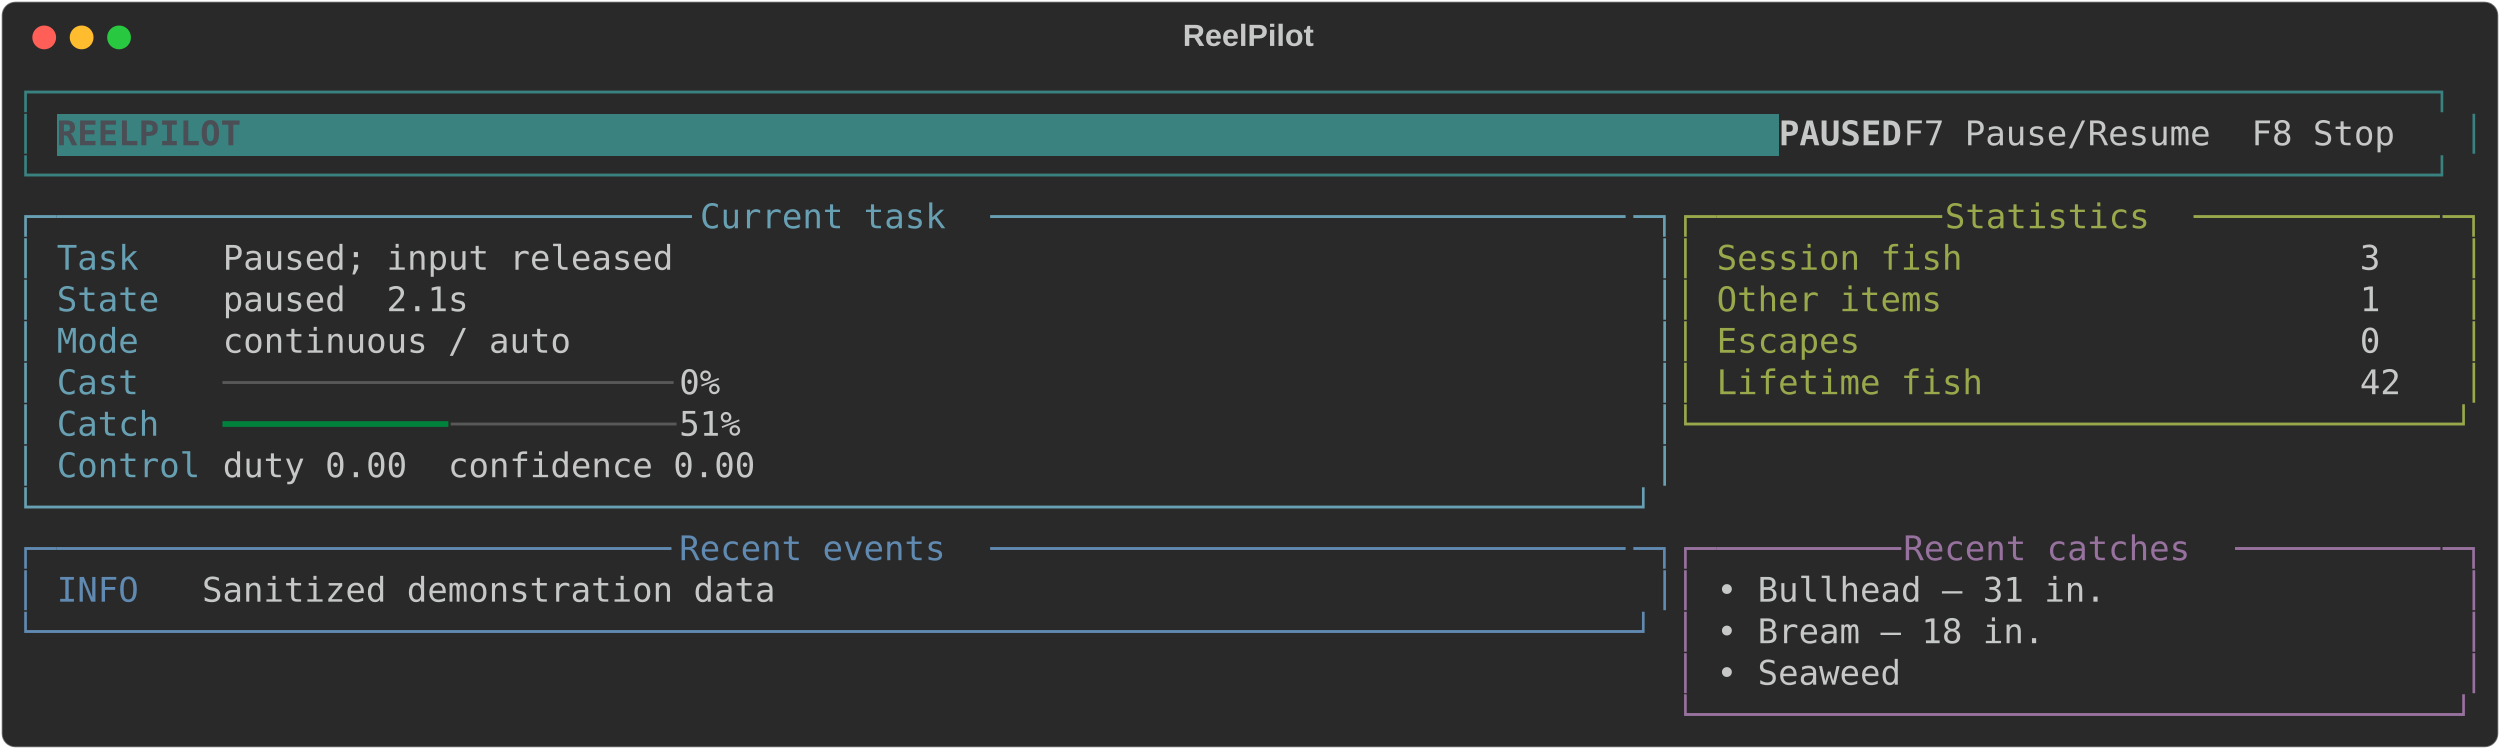
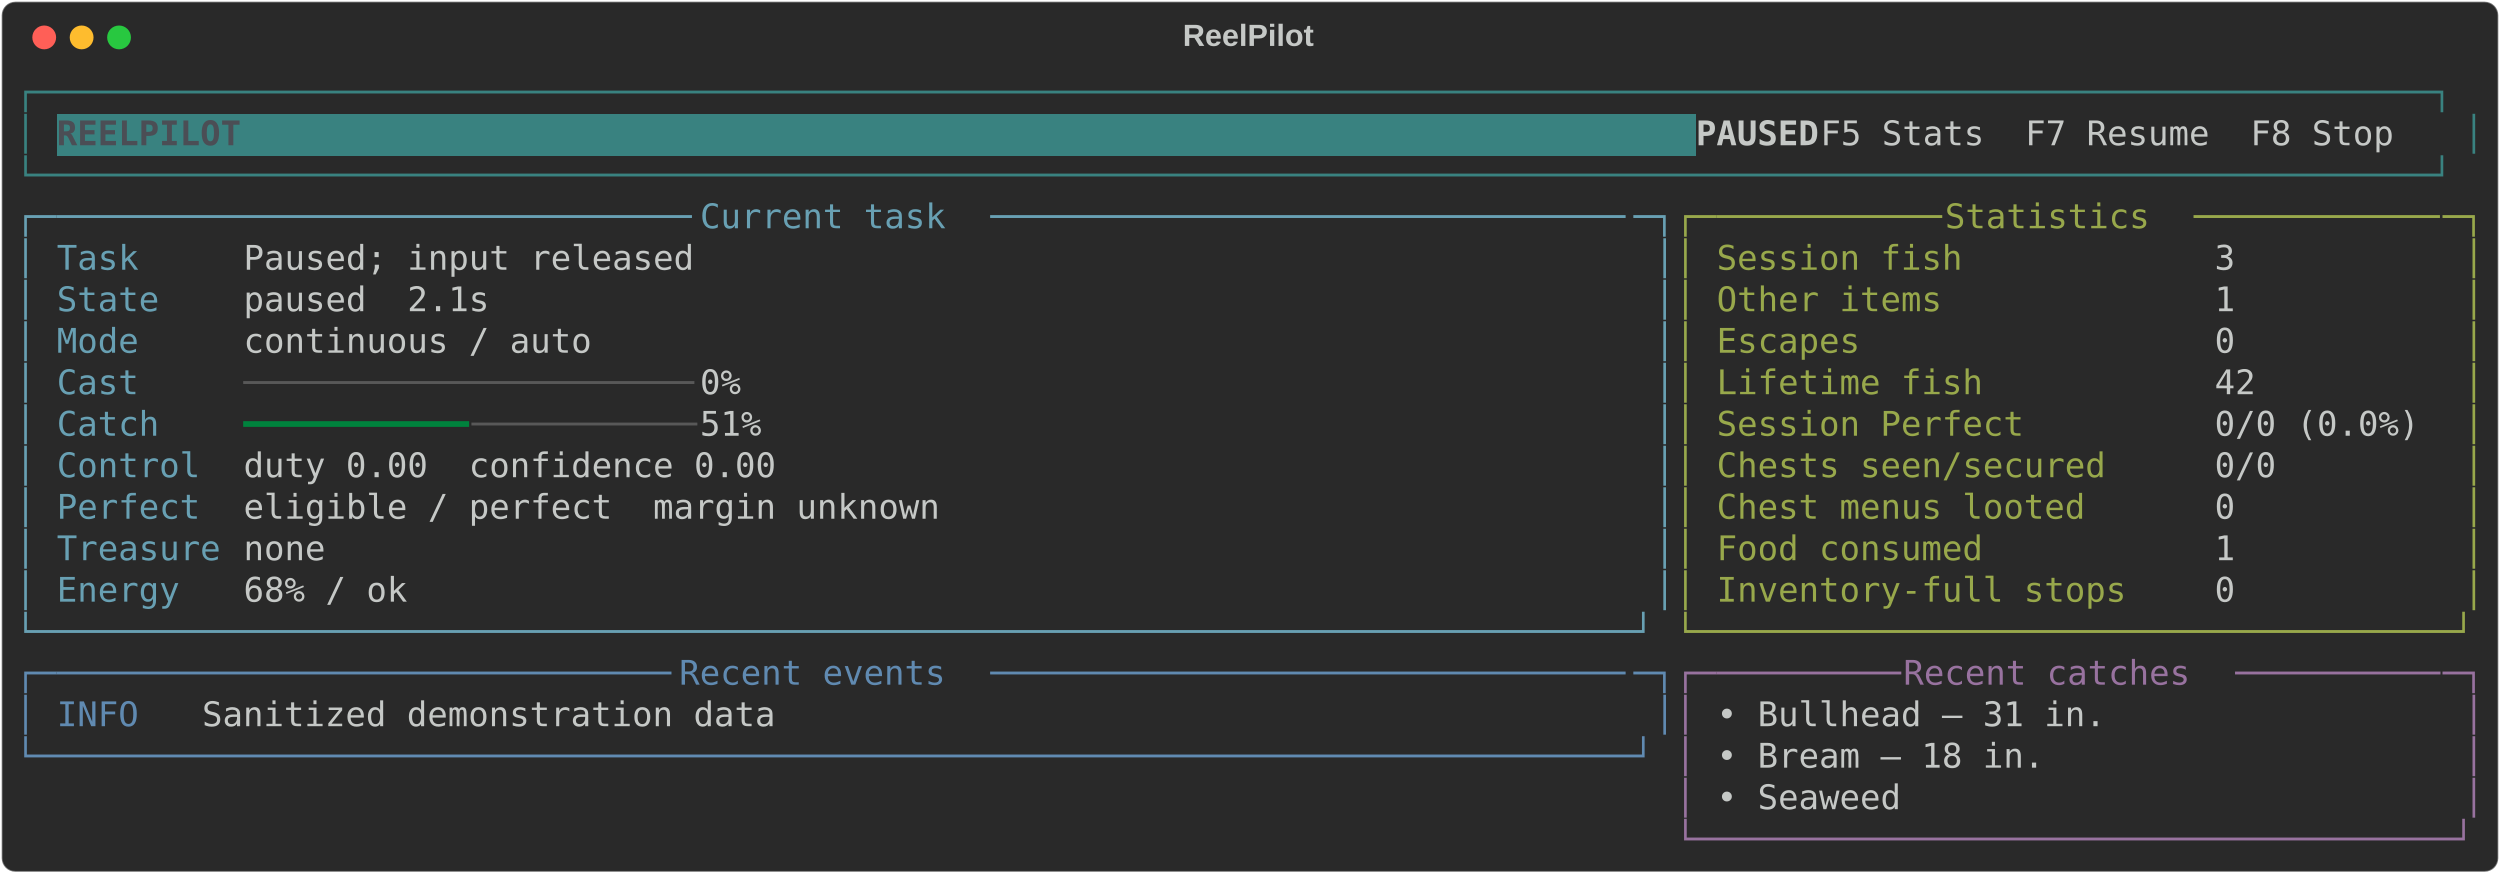
- <svg xmlns="http://www.w3.org/2000/svg" class="rich-terminal" viewBox="0 0 1470 440.4">
+ <svg xmlns="http://www.w3.org/2000/svg" class="rich-terminal" viewBox="0 0 1470 513.6">
  <style>

    @font-face {
        font-family: "Fira Code";
        src: local("FiraCode-Regular"),
                url("https://cdnjs.cloudflare.com/ajax/libs/firacode/6.2.0/woff2/FiraCode-Regular.woff2") format("woff2"),
                url("https://cdnjs.cloudflare.com/ajax/libs/firacode/6.2.0/woff/FiraCode-Regular.woff") format("woff");
        font-style: normal;
        font-weight: 400;
    }
    @font-face {
        font-family: "Fira Code";
        src: local("FiraCode-Bold"),
                url("https://cdnjs.cloudflare.com/ajax/libs/firacode/6.2.0/woff2/FiraCode-Bold.woff2") format("woff2"),
                url("https://cdnjs.cloudflare.com/ajax/libs/firacode/6.2.0/woff/FiraCode-Bold.woff") format("woff");
        font-style: bold;
        font-weight: 700;
    }

-     .terminal-2161328260-matrix {
+     .terminal-19793752-matrix {
        font-family: Fira Code, monospace;
        font-size: 20px;
        line-height: 24.4px;
        font-variant-east-asian: full-width;
    }

-     .terminal-2161328260-title {
+     .terminal-19793752-title {
        font-size: 18px;
        font-weight: bold;
        font-family: arial;
    }

-     .terminal-2161328260-r1 { fill: #398280 }
- .terminal-2161328260-r2 { fill: #c5c8c6 }
- .terminal-2161328260-r3 { fill: #4b4e55;font-weight: bold }
- .terminal-2161328260-r4 { fill: #c5c8c6;font-weight: bold }
- .terminal-2161328260-r5 { fill: #68a0b3 }
- .terminal-2161328260-r6 { fill: #98a84b }
- .terminal-2161328260-r7 { fill: #585858 }
- .terminal-2161328260-r8 { fill: #00823d }
- .terminal-2161328260-r9 { fill: #608ab1 }
- .terminal-2161328260-r10 { fill: #98729f }
+     .terminal-19793752-r1 { fill: #398280 }
+ .terminal-19793752-r2 { fill: #c5c8c6 }
+ .terminal-19793752-r3 { fill: #4b4e55;font-weight: bold }
+ .terminal-19793752-r4 { fill: #c5c8c6;font-weight: bold }
+ .terminal-19793752-r5 { fill: #68a0b3 }
+ .terminal-19793752-r6 { fill: #98a84b }
+ .terminal-19793752-r7 { fill: #585858 }
+ .terminal-19793752-r8 { fill: #00823d }
+ .terminal-19793752-r9 { fill: #608ab1 }
+ .terminal-19793752-r10 { fill: #98729f }
    </style>
  <defs>
-     <clipPath id="terminal-2161328260-clip-terminal">
-       <rect x="0" y="0" width="1450.8" height="389.4" />
-     </clipPath>
-     <clipPath id="terminal-2161328260-line-0">
+     <clipPath id="terminal-19793752-clip-terminal">
+       <rect x="0" y="0" width="1450.8" height="462.6" />
+     </clipPath>
+     <clipPath id="terminal-19793752-line-0">
      <rect x="0" y="1.5" width="1451.8" height="24.65" />
    </clipPath>
-     <clipPath id="terminal-2161328260-line-1">
+     <clipPath id="terminal-19793752-line-1">
      <rect x="0" y="25.9" width="1451.8" height="24.65" />
    </clipPath>
-     <clipPath id="terminal-2161328260-line-2">
+     <clipPath id="terminal-19793752-line-2">
      <rect x="0" y="50.3" width="1451.8" height="24.65" />
    </clipPath>
-     <clipPath id="terminal-2161328260-line-3">
+     <clipPath id="terminal-19793752-line-3">
      <rect x="0" y="74.7" width="1451.8" height="24.65" />
    </clipPath>
-     <clipPath id="terminal-2161328260-line-4">
+     <clipPath id="terminal-19793752-line-4">
      <rect x="0" y="99.1" width="1451.8" height="24.65" />
    </clipPath>
-     <clipPath id="terminal-2161328260-line-5">
+     <clipPath id="terminal-19793752-line-5">
      <rect x="0" y="123.5" width="1451.8" height="24.65" />
    </clipPath>
-     <clipPath id="terminal-2161328260-line-6">
+     <clipPath id="terminal-19793752-line-6">
      <rect x="0" y="147.9" width="1451.8" height="24.65" />
    </clipPath>
-     <clipPath id="terminal-2161328260-line-7">
+     <clipPath id="terminal-19793752-line-7">
      <rect x="0" y="172.3" width="1451.8" height="24.65" />
    </clipPath>
-     <clipPath id="terminal-2161328260-line-8">
+     <clipPath id="terminal-19793752-line-8">
      <rect x="0" y="196.7" width="1451.8" height="24.65" />
    </clipPath>
-     <clipPath id="terminal-2161328260-line-9">
+     <clipPath id="terminal-19793752-line-9">
      <rect x="0" y="221.1" width="1451.8" height="24.65" />
    </clipPath>
-     <clipPath id="terminal-2161328260-line-10">
+     <clipPath id="terminal-19793752-line-10">
      <rect x="0" y="245.5" width="1451.8" height="24.65" />
    </clipPath>
-     <clipPath id="terminal-2161328260-line-11">
+     <clipPath id="terminal-19793752-line-11">
      <rect x="0" y="269.9" width="1451.8" height="24.65" />
    </clipPath>
-     <clipPath id="terminal-2161328260-line-12">
+     <clipPath id="terminal-19793752-line-12">
      <rect x="0" y="294.3" width="1451.8" height="24.65" />
    </clipPath>
-     <clipPath id="terminal-2161328260-line-13">
+     <clipPath id="terminal-19793752-line-13">
      <rect x="0" y="318.7" width="1451.8" height="24.65" />
    </clipPath>
-     <clipPath id="terminal-2161328260-line-14">
+     <clipPath id="terminal-19793752-line-14">
      <rect x="0" y="343.1" width="1451.8" height="24.65" />
    </clipPath>
+     <clipPath id="terminal-19793752-line-15">
+       <rect x="0" y="367.5" width="1451.8" height="24.65" />
+     </clipPath>
+     <clipPath id="terminal-19793752-line-16">
+       <rect x="0" y="391.9" width="1451.8" height="24.65" />
+     </clipPath>
+     <clipPath id="terminal-19793752-line-17">
+       <rect x="0" y="416.3" width="1451.8" height="24.65" />
+     </clipPath>
  </defs>
-   <rect fill="#292929" stroke="rgba(255,255,255,0.35)" stroke-width="1" x="1" y="1" width="1468" height="438.4" rx="8" />
-   <text class="terminal-2161328260-title" fill="#c5c8c6" text-anchor="middle" x="734" y="27">ReelPilot</text>
+   <rect fill="#292929" stroke="rgba(255,255,255,0.35)" stroke-width="1" x="1" y="1" width="1468" height="511.6" rx="8" />
+   <text class="terminal-19793752-title" fill="#c5c8c6" text-anchor="middle" x="734" y="27">ReelPilot</text>
  <g transform="translate(26,22)">
    <circle cx="0" cy="0" r="7" fill="#ff5f57" />
    <circle cx="22" cy="0" r="7" fill="#febc2e" />
    <circle cx="44" cy="0" r="7" fill="#28c840" />
  </g>
-   <g transform="translate(9, 41)" clip-path="url(#terminal-2161328260-clip-terminal)">
-     <rect fill="#398280" x="24.4" y="25.9" width="1012.6" height="24.65" shape-rendering="crispEdges" />
-     <g class="terminal-2161328260-matrix">
-       <text class="terminal-2161328260-r1" x="0" y="20" textLength="1451.8" clip-path="url(#terminal-2161328260-line-0)">┌─────────────────────────────────────────────────────────────────────────────────────────────────────────────────────┐</text>
-       <text class="terminal-2161328260-r2" x="1451.8" y="20" textLength="12.2" clip-path="url(#terminal-2161328260-line-0)">
- </text>
-       <text class="terminal-2161328260-r1" x="0" y="44.4" textLength="12.2" clip-path="url(#terminal-2161328260-line-1)">│</text>
-       <text class="terminal-2161328260-r3" x="24.4" y="44.4" textLength="1012.6" clip-path="url(#terminal-2161328260-line-1)"> REELPILOT                                                                         </text>
-       <text class="terminal-2161328260-r4" x="1037" y="44.4" textLength="73.2" clip-path="url(#terminal-2161328260-line-1)">PAUSED</text>
-       <text class="terminal-2161328260-r2" x="1110.2" y="44.4" textLength="317.2" clip-path="url(#terminal-2161328260-line-1)">  F7 Pause/Resume  F8 Stop</text>
-       <text class="terminal-2161328260-r1" x="1439.6" y="44.4" textLength="12.2" clip-path="url(#terminal-2161328260-line-1)">│</text>
-       <text class="terminal-2161328260-r2" x="1451.8" y="44.4" textLength="12.2" clip-path="url(#terminal-2161328260-line-1)">
- </text>
-       <text class="terminal-2161328260-r1" x="0" y="68.8" textLength="1451.8" clip-path="url(#terminal-2161328260-line-2)">└─────────────────────────────────────────────────────────────────────────────────────────────────────────────────────┘</text>
-       <text class="terminal-2161328260-r2" x="1451.8" y="68.8" textLength="12.2" clip-path="url(#terminal-2161328260-line-2)">
- </text>
-       <text class="terminal-2161328260-r5" x="0" y="93.2" textLength="24.4" clip-path="url(#terminal-2161328260-line-3)">┌─</text>
-       <text class="terminal-2161328260-r5" x="24.4" y="93.2" textLength="378.2" clip-path="url(#terminal-2161328260-line-3)">───────────────────────────────</text>
-       <text class="terminal-2161328260-r5" x="402.6" y="93.2" textLength="170.8" clip-path="url(#terminal-2161328260-line-3)"> Current task </text>
-       <text class="terminal-2161328260-r5" x="573.4" y="93.2" textLength="378.2" clip-path="url(#terminal-2161328260-line-3)">───────────────────────────────</text>
-       <text class="terminal-2161328260-r5" x="951.6" y="93.2" textLength="24.4" clip-path="url(#terminal-2161328260-line-3)">─┐</text>
-       <text class="terminal-2161328260-r6" x="976" y="93.2" textLength="24.4" clip-path="url(#terminal-2161328260-line-3)">┌─</text>
-       <text class="terminal-2161328260-r6" x="1000.4" y="93.2" textLength="134.2" clip-path="url(#terminal-2161328260-line-3)">───────────</text>
-       <text class="terminal-2161328260-r6" x="1134.6" y="93.2" textLength="146.4" clip-path="url(#terminal-2161328260-line-3)"> Statistics </text>
-       <text class="terminal-2161328260-r6" x="1281" y="93.2" textLength="146.4" clip-path="url(#terminal-2161328260-line-3)">────────────</text>
-       <text class="terminal-2161328260-r6" x="1427.4" y="93.2" textLength="24.4" clip-path="url(#terminal-2161328260-line-3)">─┐</text>
-       <text class="terminal-2161328260-r2" x="1451.8" y="93.2" textLength="12.2" clip-path="url(#terminal-2161328260-line-3)">
- </text>
-       <text class="terminal-2161328260-r5" x="0" y="117.6" textLength="12.2" clip-path="url(#terminal-2161328260-line-4)">│</text>
-       <text class="terminal-2161328260-r5" x="24.4" y="117.6" textLength="85.4" clip-path="url(#terminal-2161328260-line-4)">Task   </text>
-       <text class="terminal-2161328260-r2" x="122" y="117.6" textLength="829.6" clip-path="url(#terminal-2161328260-line-4)">Paused; input released                                              </text>
-       <text class="terminal-2161328260-r5" x="963.8" y="117.6" textLength="12.2" clip-path="url(#terminal-2161328260-line-4)">│</text>
-       <text class="terminal-2161328260-r6" x="976" y="117.6" textLength="12.2" clip-path="url(#terminal-2161328260-line-4)">│</text>
-       <text class="terminal-2161328260-r6" x="1000.4" y="117.6" textLength="366" clip-path="url(#terminal-2161328260-line-4)">Session fish                  </text>
-       <text class="terminal-2161328260-r2" x="1378.6" y="117.6" textLength="48.8" clip-path="url(#terminal-2161328260-line-4)">   3</text>
-       <text class="terminal-2161328260-r6" x="1439.6" y="117.6" textLength="12.2" clip-path="url(#terminal-2161328260-line-4)">│</text>
-       <text class="terminal-2161328260-r2" x="1451.8" y="117.6" textLength="12.2" clip-path="url(#terminal-2161328260-line-4)">
- </text>
-       <text class="terminal-2161328260-r5" x="0" y="142" textLength="12.2" clip-path="url(#terminal-2161328260-line-5)">│</text>
-       <text class="terminal-2161328260-r5" x="24.4" y="142" textLength="85.4" clip-path="url(#terminal-2161328260-line-5)">State  </text>
-       <text class="terminal-2161328260-r2" x="122" y="142" textLength="829.6" clip-path="url(#terminal-2161328260-line-5)">paused  2.1s                                                        </text>
-       <text class="terminal-2161328260-r5" x="963.8" y="142" textLength="12.2" clip-path="url(#terminal-2161328260-line-5)">│</text>
-       <text class="terminal-2161328260-r6" x="976" y="142" textLength="12.2" clip-path="url(#terminal-2161328260-line-5)">│</text>
-       <text class="terminal-2161328260-r6" x="1000.4" y="142" textLength="366" clip-path="url(#terminal-2161328260-line-5)">Other items                   </text>
-       <text class="terminal-2161328260-r2" x="1378.6" y="142" textLength="48.8" clip-path="url(#terminal-2161328260-line-5)">   1</text>
-       <text class="terminal-2161328260-r6" x="1439.6" y="142" textLength="12.2" clip-path="url(#terminal-2161328260-line-5)">│</text>
-       <text class="terminal-2161328260-r2" x="1451.8" y="142" textLength="12.2" clip-path="url(#terminal-2161328260-line-5)">
- </text>
-       <text class="terminal-2161328260-r5" x="0" y="166.4" textLength="12.2" clip-path="url(#terminal-2161328260-line-6)">│</text>
-       <text class="terminal-2161328260-r5" x="24.4" y="166.4" textLength="85.4" clip-path="url(#terminal-2161328260-line-6)">Mode   </text>
-       <text class="terminal-2161328260-r2" x="122" y="166.4" textLength="829.6" clip-path="url(#terminal-2161328260-line-6)">continuous / auto                                                   </text>
-       <text class="terminal-2161328260-r5" x="963.8" y="166.4" textLength="12.2" clip-path="url(#terminal-2161328260-line-6)">│</text>
-       <text class="terminal-2161328260-r6" x="976" y="166.4" textLength="12.2" clip-path="url(#terminal-2161328260-line-6)">│</text>
-       <text class="terminal-2161328260-r6" x="1000.4" y="166.4" textLength="366" clip-path="url(#terminal-2161328260-line-6)">Escapes                       </text>
-       <text class="terminal-2161328260-r2" x="1378.6" y="166.4" textLength="48.8" clip-path="url(#terminal-2161328260-line-6)">   0</text>
-       <text class="terminal-2161328260-r6" x="1439.6" y="166.4" textLength="12.2" clip-path="url(#terminal-2161328260-line-6)">│</text>
-       <text class="terminal-2161328260-r2" x="1451.8" y="166.4" textLength="12.2" clip-path="url(#terminal-2161328260-line-6)">
- </text>
-       <text class="terminal-2161328260-r5" x="0" y="190.8" textLength="12.2" clip-path="url(#terminal-2161328260-line-7)">│</text>
-       <text class="terminal-2161328260-r5" x="24.4" y="190.8" textLength="85.4" clip-path="url(#terminal-2161328260-line-7)">Cast   </text>
-       <text class="terminal-2161328260-r7" x="122" y="190.8" textLength="268.4" clip-path="url(#terminal-2161328260-line-7)">──────────────────────</text>
-       <text class="terminal-2161328260-r2" x="390.4" y="190.8" textLength="561.2" clip-path="url(#terminal-2161328260-line-7)">  0%                                          </text>
-       <text class="terminal-2161328260-r5" x="963.8" y="190.8" textLength="12.2" clip-path="url(#terminal-2161328260-line-7)">│</text>
-       <text class="terminal-2161328260-r6" x="976" y="190.8" textLength="12.2" clip-path="url(#terminal-2161328260-line-7)">│</text>
-       <text class="terminal-2161328260-r6" x="1000.4" y="190.8" textLength="366" clip-path="url(#terminal-2161328260-line-7)">Lifetime fish                 </text>
-       <text class="terminal-2161328260-r2" x="1378.6" y="190.8" textLength="48.8" clip-path="url(#terminal-2161328260-line-7)">  42</text>
-       <text class="terminal-2161328260-r6" x="1439.6" y="190.8" textLength="12.2" clip-path="url(#terminal-2161328260-line-7)">│</text>
-       <text class="terminal-2161328260-r2" x="1451.8" y="190.8" textLength="12.2" clip-path="url(#terminal-2161328260-line-7)">
- </text>
-       <text class="terminal-2161328260-r5" x="0" y="215.2" textLength="12.2" clip-path="url(#terminal-2161328260-line-8)">│</text>
-       <text class="terminal-2161328260-r5" x="24.4" y="215.2" textLength="85.4" clip-path="url(#terminal-2161328260-line-8)">Catch  </text>
-       <text class="terminal-2161328260-r8" x="122" y="215.2" textLength="134.2" clip-path="url(#terminal-2161328260-line-8)">━━━━━━━━━━━</text>
-       <text class="terminal-2161328260-r7" x="256.2" y="215.2" textLength="134.2" clip-path="url(#terminal-2161328260-line-8)">───────────</text>
-       <text class="terminal-2161328260-r2" x="390.4" y="215.2" textLength="561.2" clip-path="url(#terminal-2161328260-line-8)"> 51%                                          </text>
-       <text class="terminal-2161328260-r5" x="963.8" y="215.2" textLength="12.2" clip-path="url(#terminal-2161328260-line-8)">│</text>
-       <text class="terminal-2161328260-r6" x="976" y="215.2" textLength="475.8" clip-path="url(#terminal-2161328260-line-8)">└─────────────────────────────────────┘</text>
-       <text class="terminal-2161328260-r2" x="1451.8" y="215.2" textLength="12.2" clip-path="url(#terminal-2161328260-line-8)">
- </text>
-       <text class="terminal-2161328260-r5" x="0" y="239.6" textLength="12.2" clip-path="url(#terminal-2161328260-line-9)">│</text>
-       <text class="terminal-2161328260-r5" x="24.4" y="239.6" textLength="85.4" clip-path="url(#terminal-2161328260-line-9)">Control</text>
-       <text class="terminal-2161328260-r2" x="122" y="239.6" textLength="829.6" clip-path="url(#terminal-2161328260-line-9)">duty 0.00  confidence 0.00                                          </text>
-       <text class="terminal-2161328260-r5" x="963.8" y="239.6" textLength="12.2" clip-path="url(#terminal-2161328260-line-9)">│</text>
-       <text class="terminal-2161328260-r2" x="1451.8" y="239.6" textLength="12.2" clip-path="url(#terminal-2161328260-line-9)">
- </text>
-       <text class="terminal-2161328260-r5" x="0" y="264" textLength="976" clip-path="url(#terminal-2161328260-line-10)">└──────────────────────────────────────────────────────────────────────────────┘</text>
-       <text class="terminal-2161328260-r2" x="1451.8" y="264" textLength="12.2" clip-path="url(#terminal-2161328260-line-10)">
- </text>
-       <text class="terminal-2161328260-r9" x="0" y="288.4" textLength="24.4" clip-path="url(#terminal-2161328260-line-11)">┌─</text>
-       <text class="terminal-2161328260-r9" x="24.4" y="288.4" textLength="366" clip-path="url(#terminal-2161328260-line-11)">──────────────────────────────</text>
-       <text class="terminal-2161328260-r9" x="390.4" y="288.4" textLength="183" clip-path="url(#terminal-2161328260-line-11)"> Recent events </text>
-       <text class="terminal-2161328260-r9" x="573.4" y="288.4" textLength="378.2" clip-path="url(#terminal-2161328260-line-11)">───────────────────────────────</text>
-       <text class="terminal-2161328260-r9" x="951.6" y="288.4" textLength="24.4" clip-path="url(#terminal-2161328260-line-11)">─┐</text>
-       <text class="terminal-2161328260-r10" x="976" y="288.4" textLength="24.4" clip-path="url(#terminal-2161328260-line-11)">┌─</text>
-       <text class="terminal-2161328260-r10" x="1000.4" y="288.4" textLength="109.8" clip-path="url(#terminal-2161328260-line-11)">─────────</text>
-       <text class="terminal-2161328260-r10" x="1110.2" y="288.4" textLength="195.2" clip-path="url(#terminal-2161328260-line-11)"> Recent catches </text>
-       <text class="terminal-2161328260-r10" x="1305.4" y="288.4" textLength="122" clip-path="url(#terminal-2161328260-line-11)">──────────</text>
-       <text class="terminal-2161328260-r10" x="1427.4" y="288.4" textLength="24.4" clip-path="url(#terminal-2161328260-line-11)">─┐</text>
-       <text class="terminal-2161328260-r2" x="1451.8" y="288.4" textLength="12.2" clip-path="url(#terminal-2161328260-line-11)">
- </text>
-       <text class="terminal-2161328260-r9" x="0" y="312.8" textLength="12.2" clip-path="url(#terminal-2161328260-line-12)">│</text>
-       <text class="terminal-2161328260-r9" x="24.4" y="312.8" textLength="48.8" clip-path="url(#terminal-2161328260-line-12)">INFO</text>
-       <text class="terminal-2161328260-r2" x="109.8" y="312.8" textLength="841.8" clip-path="url(#terminal-2161328260-line-12)">Sanitized demonstration data                                         </text>
-       <text class="terminal-2161328260-r9" x="963.8" y="312.8" textLength="12.2" clip-path="url(#terminal-2161328260-line-12)">│</text>
-       <text class="terminal-2161328260-r10" x="976" y="312.8" textLength="12.2" clip-path="url(#terminal-2161328260-line-12)">│</text>
-       <text class="terminal-2161328260-r2" x="1000.4" y="312.8" textLength="427" clip-path="url(#terminal-2161328260-line-12)">• Bullhead — 31 in.                </text>
-       <text class="terminal-2161328260-r10" x="1439.6" y="312.8" textLength="12.2" clip-path="url(#terminal-2161328260-line-12)">│</text>
-       <text class="terminal-2161328260-r2" x="1451.8" y="312.8" textLength="12.2" clip-path="url(#terminal-2161328260-line-12)">
- </text>
-       <text class="terminal-2161328260-r9" x="0" y="337.2" textLength="976" clip-path="url(#terminal-2161328260-line-13)">└──────────────────────────────────────────────────────────────────────────────┘</text>
-       <text class="terminal-2161328260-r10" x="976" y="337.2" textLength="12.2" clip-path="url(#terminal-2161328260-line-13)">│</text>
-       <text class="terminal-2161328260-r2" x="1000.4" y="337.2" textLength="427" clip-path="url(#terminal-2161328260-line-13)">• Bream — 18 in.                   </text>
-       <text class="terminal-2161328260-r10" x="1439.6" y="337.2" textLength="12.2" clip-path="url(#terminal-2161328260-line-13)">│</text>
-       <text class="terminal-2161328260-r2" x="1451.8" y="337.2" textLength="12.2" clip-path="url(#terminal-2161328260-line-13)">
- </text>
-       <text class="terminal-2161328260-r10" x="976" y="361.6" textLength="12.2" clip-path="url(#terminal-2161328260-line-14)">│</text>
-       <text class="terminal-2161328260-r2" x="1000.4" y="361.6" textLength="427" clip-path="url(#terminal-2161328260-line-14)">• Seaweed                          </text>
-       <text class="terminal-2161328260-r10" x="1439.6" y="361.6" textLength="12.2" clip-path="url(#terminal-2161328260-line-14)">│</text>
-       <text class="terminal-2161328260-r2" x="1451.8" y="361.6" textLength="12.2" clip-path="url(#terminal-2161328260-line-14)">
- </text>
-       <text class="terminal-2161328260-r10" x="976" y="386" textLength="475.8" clip-path="url(#terminal-2161328260-line-15)">└─────────────────────────────────────┘</text>
-       <text class="terminal-2161328260-r2" x="1451.8" y="386" textLength="12.2" clip-path="url(#terminal-2161328260-line-15)">
+   <g transform="translate(9, 41)" clip-path="url(#terminal-19793752-clip-terminal)">
+     <rect fill="#398280" x="24.4" y="25.9" width="963.8" height="24.65" shape-rendering="crispEdges" />
+     <g class="terminal-19793752-matrix">
+       <text class="terminal-19793752-r1" x="0" y="20" textLength="1451.8" clip-path="url(#terminal-19793752-line-0)">┌─────────────────────────────────────────────────────────────────────────────────────────────────────────────────────┐</text>
+       <text class="terminal-19793752-r2" x="1451.8" y="20" textLength="12.2" clip-path="url(#terminal-19793752-line-0)">
+ </text>
+       <text class="terminal-19793752-r1" x="0" y="44.4" textLength="12.2" clip-path="url(#terminal-19793752-line-1)">│</text>
+       <text class="terminal-19793752-r3" x="24.4" y="44.4" textLength="963.8" clip-path="url(#terminal-19793752-line-1)"> REELPILOT                                                                     </text>
+       <text class="terminal-19793752-r4" x="988.2" y="44.4" textLength="73.2" clip-path="url(#terminal-19793752-line-1)">PAUSED</text>
+       <text class="terminal-19793752-r2" x="1061.4" y="44.4" textLength="366" clip-path="url(#terminal-19793752-line-1)">  F5 Stats  F7 Resume  F8 Stop</text>
+       <text class="terminal-19793752-r1" x="1439.6" y="44.4" textLength="12.2" clip-path="url(#terminal-19793752-line-1)">│</text>
+       <text class="terminal-19793752-r2" x="1451.8" y="44.4" textLength="12.2" clip-path="url(#terminal-19793752-line-1)">
+ </text>
+       <text class="terminal-19793752-r1" x="0" y="68.8" textLength="1451.8" clip-path="url(#terminal-19793752-line-2)">└─────────────────────────────────────────────────────────────────────────────────────────────────────────────────────┘</text>
+       <text class="terminal-19793752-r2" x="1451.8" y="68.8" textLength="12.2" clip-path="url(#terminal-19793752-line-2)">
+ </text>
+       <text class="terminal-19793752-r5" x="0" y="93.2" textLength="24.4" clip-path="url(#terminal-19793752-line-3)">┌─</text>
+       <text class="terminal-19793752-r5" x="24.4" y="93.2" textLength="378.2" clip-path="url(#terminal-19793752-line-3)">───────────────────────────────</text>
+       <text class="terminal-19793752-r5" x="402.6" y="93.2" textLength="170.8" clip-path="url(#terminal-19793752-line-3)"> Current task </text>
+       <text class="terminal-19793752-r5" x="573.4" y="93.2" textLength="378.2" clip-path="url(#terminal-19793752-line-3)">───────────────────────────────</text>
+       <text class="terminal-19793752-r5" x="951.6" y="93.2" textLength="24.4" clip-path="url(#terminal-19793752-line-3)">─┐</text>
+       <text class="terminal-19793752-r6" x="976" y="93.2" textLength="24.4" clip-path="url(#terminal-19793752-line-3)">┌─</text>
+       <text class="terminal-19793752-r6" x="1000.4" y="93.2" textLength="134.2" clip-path="url(#terminal-19793752-line-3)">───────────</text>
+       <text class="terminal-19793752-r6" x="1134.6" y="93.2" textLength="146.4" clip-path="url(#terminal-19793752-line-3)"> Statistics </text>
+       <text class="terminal-19793752-r6" x="1281" y="93.2" textLength="146.4" clip-path="url(#terminal-19793752-line-3)">────────────</text>
+       <text class="terminal-19793752-r6" x="1427.4" y="93.2" textLength="24.4" clip-path="url(#terminal-19793752-line-3)">─┐</text>
+       <text class="terminal-19793752-r2" x="1451.8" y="93.2" textLength="12.2" clip-path="url(#terminal-19793752-line-3)">
+ </text>
+       <text class="terminal-19793752-r5" x="0" y="117.6" textLength="12.2" clip-path="url(#terminal-19793752-line-4)">│</text>
+       <text class="terminal-19793752-r5" x="24.4" y="117.6" textLength="97.6" clip-path="url(#terminal-19793752-line-4)">Task    </text>
+       <text class="terminal-19793752-r2" x="134.2" y="117.6" textLength="817.4" clip-path="url(#terminal-19793752-line-4)">Paused; input released                                             </text>
+       <text class="terminal-19793752-r5" x="963.8" y="117.6" textLength="12.2" clip-path="url(#terminal-19793752-line-4)">│</text>
+       <text class="terminal-19793752-r6" x="976" y="117.6" textLength="12.2" clip-path="url(#terminal-19793752-line-4)">│</text>
+       <text class="terminal-19793752-r6" x="1000.4" y="117.6" textLength="280.6" clip-path="url(#terminal-19793752-line-4)">Session fish           </text>
+       <text class="terminal-19793752-r2" x="1293.2" y="117.6" textLength="134.2" clip-path="url(#terminal-19793752-line-4)">          3</text>
+       <text class="terminal-19793752-r6" x="1439.6" y="117.6" textLength="12.2" clip-path="url(#terminal-19793752-line-4)">│</text>
+       <text class="terminal-19793752-r2" x="1451.8" y="117.6" textLength="12.2" clip-path="url(#terminal-19793752-line-4)">
+ </text>
+       <text class="terminal-19793752-r5" x="0" y="142" textLength="12.2" clip-path="url(#terminal-19793752-line-5)">│</text>
+       <text class="terminal-19793752-r5" x="24.4" y="142" textLength="97.6" clip-path="url(#terminal-19793752-line-5)">State   </text>
+       <text class="terminal-19793752-r2" x="134.2" y="142" textLength="817.4" clip-path="url(#terminal-19793752-line-5)">paused  2.1s                                                       </text>
+       <text class="terminal-19793752-r5" x="963.8" y="142" textLength="12.2" clip-path="url(#terminal-19793752-line-5)">│</text>
+       <text class="terminal-19793752-r6" x="976" y="142" textLength="12.2" clip-path="url(#terminal-19793752-line-5)">│</text>
+       <text class="terminal-19793752-r6" x="1000.4" y="142" textLength="280.6" clip-path="url(#terminal-19793752-line-5)">Other items            </text>
+       <text class="terminal-19793752-r2" x="1293.2" y="142" textLength="134.2" clip-path="url(#terminal-19793752-line-5)">          1</text>
+       <text class="terminal-19793752-r6" x="1439.6" y="142" textLength="12.2" clip-path="url(#terminal-19793752-line-5)">│</text>
+       <text class="terminal-19793752-r2" x="1451.8" y="142" textLength="12.2" clip-path="url(#terminal-19793752-line-5)">
+ </text>
+       <text class="terminal-19793752-r5" x="0" y="166.4" textLength="12.2" clip-path="url(#terminal-19793752-line-6)">│</text>
+       <text class="terminal-19793752-r5" x="24.4" y="166.4" textLength="97.6" clip-path="url(#terminal-19793752-line-6)">Mode    </text>
+       <text class="terminal-19793752-r2" x="134.2" y="166.4" textLength="817.4" clip-path="url(#terminal-19793752-line-6)">continuous / auto                                                  </text>
+       <text class="terminal-19793752-r5" x="963.8" y="166.4" textLength="12.2" clip-path="url(#terminal-19793752-line-6)">│</text>
+       <text class="terminal-19793752-r6" x="976" y="166.4" textLength="12.2" clip-path="url(#terminal-19793752-line-6)">│</text>
+       <text class="terminal-19793752-r6" x="1000.4" y="166.4" textLength="280.6" clip-path="url(#terminal-19793752-line-6)">Escapes                </text>
+       <text class="terminal-19793752-r2" x="1293.2" y="166.4" textLength="134.2" clip-path="url(#terminal-19793752-line-6)">          0</text>
+       <text class="terminal-19793752-r6" x="1439.6" y="166.4" textLength="12.2" clip-path="url(#terminal-19793752-line-6)">│</text>
+       <text class="terminal-19793752-r2" x="1451.8" y="166.4" textLength="12.2" clip-path="url(#terminal-19793752-line-6)">
+ </text>
+       <text class="terminal-19793752-r5" x="0" y="190.8" textLength="12.2" clip-path="url(#terminal-19793752-line-7)">│</text>
+       <text class="terminal-19793752-r5" x="24.4" y="190.8" textLength="97.6" clip-path="url(#terminal-19793752-line-7)">Cast    </text>
+       <text class="terminal-19793752-r7" x="134.2" y="190.8" textLength="268.4" clip-path="url(#terminal-19793752-line-7)">──────────────────────</text>
+       <text class="terminal-19793752-r2" x="402.6" y="190.8" textLength="549" clip-path="url(#terminal-19793752-line-7)">  0%                                         </text>
+       <text class="terminal-19793752-r5" x="963.8" y="190.8" textLength="12.2" clip-path="url(#terminal-19793752-line-7)">│</text>
+       <text class="terminal-19793752-r6" x="976" y="190.8" textLength="12.2" clip-path="url(#terminal-19793752-line-7)">│</text>
+       <text class="terminal-19793752-r6" x="1000.4" y="190.8" textLength="280.6" clip-path="url(#terminal-19793752-line-7)">Lifetime fish          </text>
+       <text class="terminal-19793752-r2" x="1293.2" y="190.8" textLength="134.2" clip-path="url(#terminal-19793752-line-7)">         42</text>
+       <text class="terminal-19793752-r6" x="1439.6" y="190.8" textLength="12.2" clip-path="url(#terminal-19793752-line-7)">│</text>
+       <text class="terminal-19793752-r2" x="1451.8" y="190.8" textLength="12.2" clip-path="url(#terminal-19793752-line-7)">
+ </text>
+       <text class="terminal-19793752-r5" x="0" y="215.2" textLength="12.2" clip-path="url(#terminal-19793752-line-8)">│</text>
+       <text class="terminal-19793752-r5" x="24.4" y="215.2" textLength="97.6" clip-path="url(#terminal-19793752-line-8)">Catch   </text>
+       <text class="terminal-19793752-r8" x="134.2" y="215.2" textLength="134.2" clip-path="url(#terminal-19793752-line-8)">━━━━━━━━━━━</text>
+       <text class="terminal-19793752-r7" x="268.4" y="215.2" textLength="134.2" clip-path="url(#terminal-19793752-line-8)">───────────</text>
+       <text class="terminal-19793752-r2" x="402.6" y="215.2" textLength="549" clip-path="url(#terminal-19793752-line-8)"> 51%                                         </text>
+       <text class="terminal-19793752-r5" x="963.8" y="215.2" textLength="12.2" clip-path="url(#terminal-19793752-line-8)">│</text>
+       <text class="terminal-19793752-r6" x="976" y="215.2" textLength="12.2" clip-path="url(#terminal-19793752-line-8)">│</text>
+       <text class="terminal-19793752-r6" x="1000.4" y="215.2" textLength="280.6" clip-path="url(#terminal-19793752-line-8)">Session Perfect        </text>
+       <text class="terminal-19793752-r2" x="1293.2" y="215.2" textLength="134.2" clip-path="url(#terminal-19793752-line-8)"> 0/0 (0.0%)</text>
+       <text class="terminal-19793752-r6" x="1439.6" y="215.2" textLength="12.2" clip-path="url(#terminal-19793752-line-8)">│</text>
+       <text class="terminal-19793752-r2" x="1451.8" y="215.2" textLength="12.2" clip-path="url(#terminal-19793752-line-8)">
+ </text>
+       <text class="terminal-19793752-r5" x="0" y="239.6" textLength="12.2" clip-path="url(#terminal-19793752-line-9)">│</text>
+       <text class="terminal-19793752-r5" x="24.4" y="239.6" textLength="97.6" clip-path="url(#terminal-19793752-line-9)">Control </text>
+       <text class="terminal-19793752-r2" x="134.2" y="239.6" textLength="817.4" clip-path="url(#terminal-19793752-line-9)">duty 0.00  confidence 0.00                                         </text>
+       <text class="terminal-19793752-r5" x="963.8" y="239.6" textLength="12.2" clip-path="url(#terminal-19793752-line-9)">│</text>
+       <text class="terminal-19793752-r6" x="976" y="239.6" textLength="12.2" clip-path="url(#terminal-19793752-line-9)">│</text>
+       <text class="terminal-19793752-r6" x="1000.4" y="239.6" textLength="280.6" clip-path="url(#terminal-19793752-line-9)">Chests seen/secured    </text>
+       <text class="terminal-19793752-r2" x="1293.2" y="239.6" textLength="134.2" clip-path="url(#terminal-19793752-line-9)">        0/0</text>
+       <text class="terminal-19793752-r6" x="1439.6" y="239.6" textLength="12.2" clip-path="url(#terminal-19793752-line-9)">│</text>
+       <text class="terminal-19793752-r2" x="1451.8" y="239.6" textLength="12.2" clip-path="url(#terminal-19793752-line-9)">
+ </text>
+       <text class="terminal-19793752-r5" x="0" y="264" textLength="12.2" clip-path="url(#terminal-19793752-line-10)">│</text>
+       <text class="terminal-19793752-r5" x="24.4" y="264" textLength="97.6" clip-path="url(#terminal-19793752-line-10)">Perfect </text>
+       <text class="terminal-19793752-r2" x="134.2" y="264" textLength="817.4" clip-path="url(#terminal-19793752-line-10)">eligible / perfect  margin unknown                                 </text>
+       <text class="terminal-19793752-r5" x="963.8" y="264" textLength="12.2" clip-path="url(#terminal-19793752-line-10)">│</text>
+       <text class="terminal-19793752-r6" x="976" y="264" textLength="12.2" clip-path="url(#terminal-19793752-line-10)">│</text>
+       <text class="terminal-19793752-r6" x="1000.4" y="264" textLength="280.6" clip-path="url(#terminal-19793752-line-10)">Chest menus looted     </text>
+       <text class="terminal-19793752-r2" x="1293.2" y="264" textLength="134.2" clip-path="url(#terminal-19793752-line-10)">          0</text>
+       <text class="terminal-19793752-r6" x="1439.6" y="264" textLength="12.2" clip-path="url(#terminal-19793752-line-10)">│</text>
+       <text class="terminal-19793752-r2" x="1451.8" y="264" textLength="12.2" clip-path="url(#terminal-19793752-line-10)">
+ </text>
+       <text class="terminal-19793752-r5" x="0" y="288.4" textLength="12.2" clip-path="url(#terminal-19793752-line-11)">│</text>
+       <text class="terminal-19793752-r5" x="24.4" y="288.4" textLength="97.6" clip-path="url(#terminal-19793752-line-11)">Treasure</text>
+       <text class="terminal-19793752-r2" x="134.2" y="288.4" textLength="817.4" clip-path="url(#terminal-19793752-line-11)">none                                                               </text>
+       <text class="terminal-19793752-r5" x="963.8" y="288.4" textLength="12.2" clip-path="url(#terminal-19793752-line-11)">│</text>
+       <text class="terminal-19793752-r6" x="976" y="288.4" textLength="12.2" clip-path="url(#terminal-19793752-line-11)">│</text>
+       <text class="terminal-19793752-r6" x="1000.4" y="288.4" textLength="280.6" clip-path="url(#terminal-19793752-line-11)">Food consumed          </text>
+       <text class="terminal-19793752-r2" x="1293.2" y="288.4" textLength="134.2" clip-path="url(#terminal-19793752-line-11)">          1</text>
+       <text class="terminal-19793752-r6" x="1439.6" y="288.4" textLength="12.2" clip-path="url(#terminal-19793752-line-11)">│</text>
+       <text class="terminal-19793752-r2" x="1451.8" y="288.4" textLength="12.2" clip-path="url(#terminal-19793752-line-11)">
+ </text>
+       <text class="terminal-19793752-r5" x="0" y="312.8" textLength="12.2" clip-path="url(#terminal-19793752-line-12)">│</text>
+       <text class="terminal-19793752-r5" x="24.4" y="312.8" textLength="97.6" clip-path="url(#terminal-19793752-line-12)">Energy  </text>
+       <text class="terminal-19793752-r2" x="134.2" y="312.8" textLength="817.4" clip-path="url(#terminal-19793752-line-12)">68% / ok                                                           </text>
+       <text class="terminal-19793752-r5" x="963.8" y="312.8" textLength="12.2" clip-path="url(#terminal-19793752-line-12)">│</text>
+       <text class="terminal-19793752-r6" x="976" y="312.8" textLength="12.2" clip-path="url(#terminal-19793752-line-12)">│</text>
+       <text class="terminal-19793752-r6" x="1000.4" y="312.8" textLength="280.6" clip-path="url(#terminal-19793752-line-12)">Inventory-full stops   </text>
+       <text class="terminal-19793752-r2" x="1293.2" y="312.8" textLength="134.2" clip-path="url(#terminal-19793752-line-12)">          0</text>
+       <text class="terminal-19793752-r6" x="1439.6" y="312.8" textLength="12.2" clip-path="url(#terminal-19793752-line-12)">│</text>
+       <text class="terminal-19793752-r2" x="1451.8" y="312.8" textLength="12.2" clip-path="url(#terminal-19793752-line-12)">
+ </text>
+       <text class="terminal-19793752-r5" x="0" y="337.2" textLength="976" clip-path="url(#terminal-19793752-line-13)">└──────────────────────────────────────────────────────────────────────────────┘</text>
+       <text class="terminal-19793752-r6" x="976" y="337.2" textLength="475.8" clip-path="url(#terminal-19793752-line-13)">└─────────────────────────────────────┘</text>
+       <text class="terminal-19793752-r2" x="1451.8" y="337.2" textLength="12.2" clip-path="url(#terminal-19793752-line-13)">
+ </text>
+       <text class="terminal-19793752-r9" x="0" y="361.6" textLength="24.4" clip-path="url(#terminal-19793752-line-14)">┌─</text>
+       <text class="terminal-19793752-r9" x="24.4" y="361.6" textLength="366" clip-path="url(#terminal-19793752-line-14)">──────────────────────────────</text>
+       <text class="terminal-19793752-r9" x="390.4" y="361.6" textLength="183" clip-path="url(#terminal-19793752-line-14)"> Recent events </text>
+       <text class="terminal-19793752-r9" x="573.4" y="361.6" textLength="378.2" clip-path="url(#terminal-19793752-line-14)">───────────────────────────────</text>
+       <text class="terminal-19793752-r9" x="951.6" y="361.6" textLength="24.4" clip-path="url(#terminal-19793752-line-14)">─┐</text>
+       <text class="terminal-19793752-r10" x="976" y="361.6" textLength="24.4" clip-path="url(#terminal-19793752-line-14)">┌─</text>
+       <text class="terminal-19793752-r10" x="1000.4" y="361.6" textLength="109.8" clip-path="url(#terminal-19793752-line-14)">─────────</text>
+       <text class="terminal-19793752-r10" x="1110.2" y="361.6" textLength="195.2" clip-path="url(#terminal-19793752-line-14)"> Recent catches </text>
+       <text class="terminal-19793752-r10" x="1305.4" y="361.6" textLength="122" clip-path="url(#terminal-19793752-line-14)">──────────</text>
+       <text class="terminal-19793752-r10" x="1427.4" y="361.6" textLength="24.4" clip-path="url(#terminal-19793752-line-14)">─┐</text>
+       <text class="terminal-19793752-r2" x="1451.8" y="361.6" textLength="12.2" clip-path="url(#terminal-19793752-line-14)">
+ </text>
+       <text class="terminal-19793752-r9" x="0" y="386" textLength="12.2" clip-path="url(#terminal-19793752-line-15)">│</text>
+       <text class="terminal-19793752-r9" x="24.4" y="386" textLength="48.8" clip-path="url(#terminal-19793752-line-15)">INFO</text>
+       <text class="terminal-19793752-r2" x="109.8" y="386" textLength="841.8" clip-path="url(#terminal-19793752-line-15)">Sanitized demonstration data                                         </text>
+       <text class="terminal-19793752-r9" x="963.8" y="386" textLength="12.2" clip-path="url(#terminal-19793752-line-15)">│</text>
+       <text class="terminal-19793752-r10" x="976" y="386" textLength="12.2" clip-path="url(#terminal-19793752-line-15)">│</text>
+       <text class="terminal-19793752-r2" x="1000.4" y="386" textLength="427" clip-path="url(#terminal-19793752-line-15)">• Bullhead — 31 in.                </text>
+       <text class="terminal-19793752-r10" x="1439.6" y="386" textLength="12.2" clip-path="url(#terminal-19793752-line-15)">│</text>
+       <text class="terminal-19793752-r2" x="1451.8" y="386" textLength="12.2" clip-path="url(#terminal-19793752-line-15)">
+ </text>
+       <text class="terminal-19793752-r9" x="0" y="410.4" textLength="976" clip-path="url(#terminal-19793752-line-16)">└──────────────────────────────────────────────────────────────────────────────┘</text>
+       <text class="terminal-19793752-r10" x="976" y="410.4" textLength="12.2" clip-path="url(#terminal-19793752-line-16)">│</text>
+       <text class="terminal-19793752-r2" x="1000.4" y="410.4" textLength="427" clip-path="url(#terminal-19793752-line-16)">• Bream — 18 in.                   </text>
+       <text class="terminal-19793752-r10" x="1439.6" y="410.4" textLength="12.2" clip-path="url(#terminal-19793752-line-16)">│</text>
+       <text class="terminal-19793752-r2" x="1451.8" y="410.4" textLength="12.2" clip-path="url(#terminal-19793752-line-16)">
+ </text>
+       <text class="terminal-19793752-r10" x="976" y="434.8" textLength="12.2" clip-path="url(#terminal-19793752-line-17)">│</text>
+       <text class="terminal-19793752-r2" x="1000.4" y="434.8" textLength="427" clip-path="url(#terminal-19793752-line-17)">• Seaweed                          </text>
+       <text class="terminal-19793752-r10" x="1439.6" y="434.8" textLength="12.2" clip-path="url(#terminal-19793752-line-17)">│</text>
+       <text class="terminal-19793752-r2" x="1451.8" y="434.8" textLength="12.2" clip-path="url(#terminal-19793752-line-17)">
+ </text>
+       <text class="terminal-19793752-r10" x="976" y="459.2" textLength="475.8" clip-path="url(#terminal-19793752-line-18)">└─────────────────────────────────────┘</text>
+       <text class="terminal-19793752-r2" x="1451.8" y="459.2" textLength="12.2" clip-path="url(#terminal-19793752-line-18)">
</text>
    </g>
  </g>
</svg>
